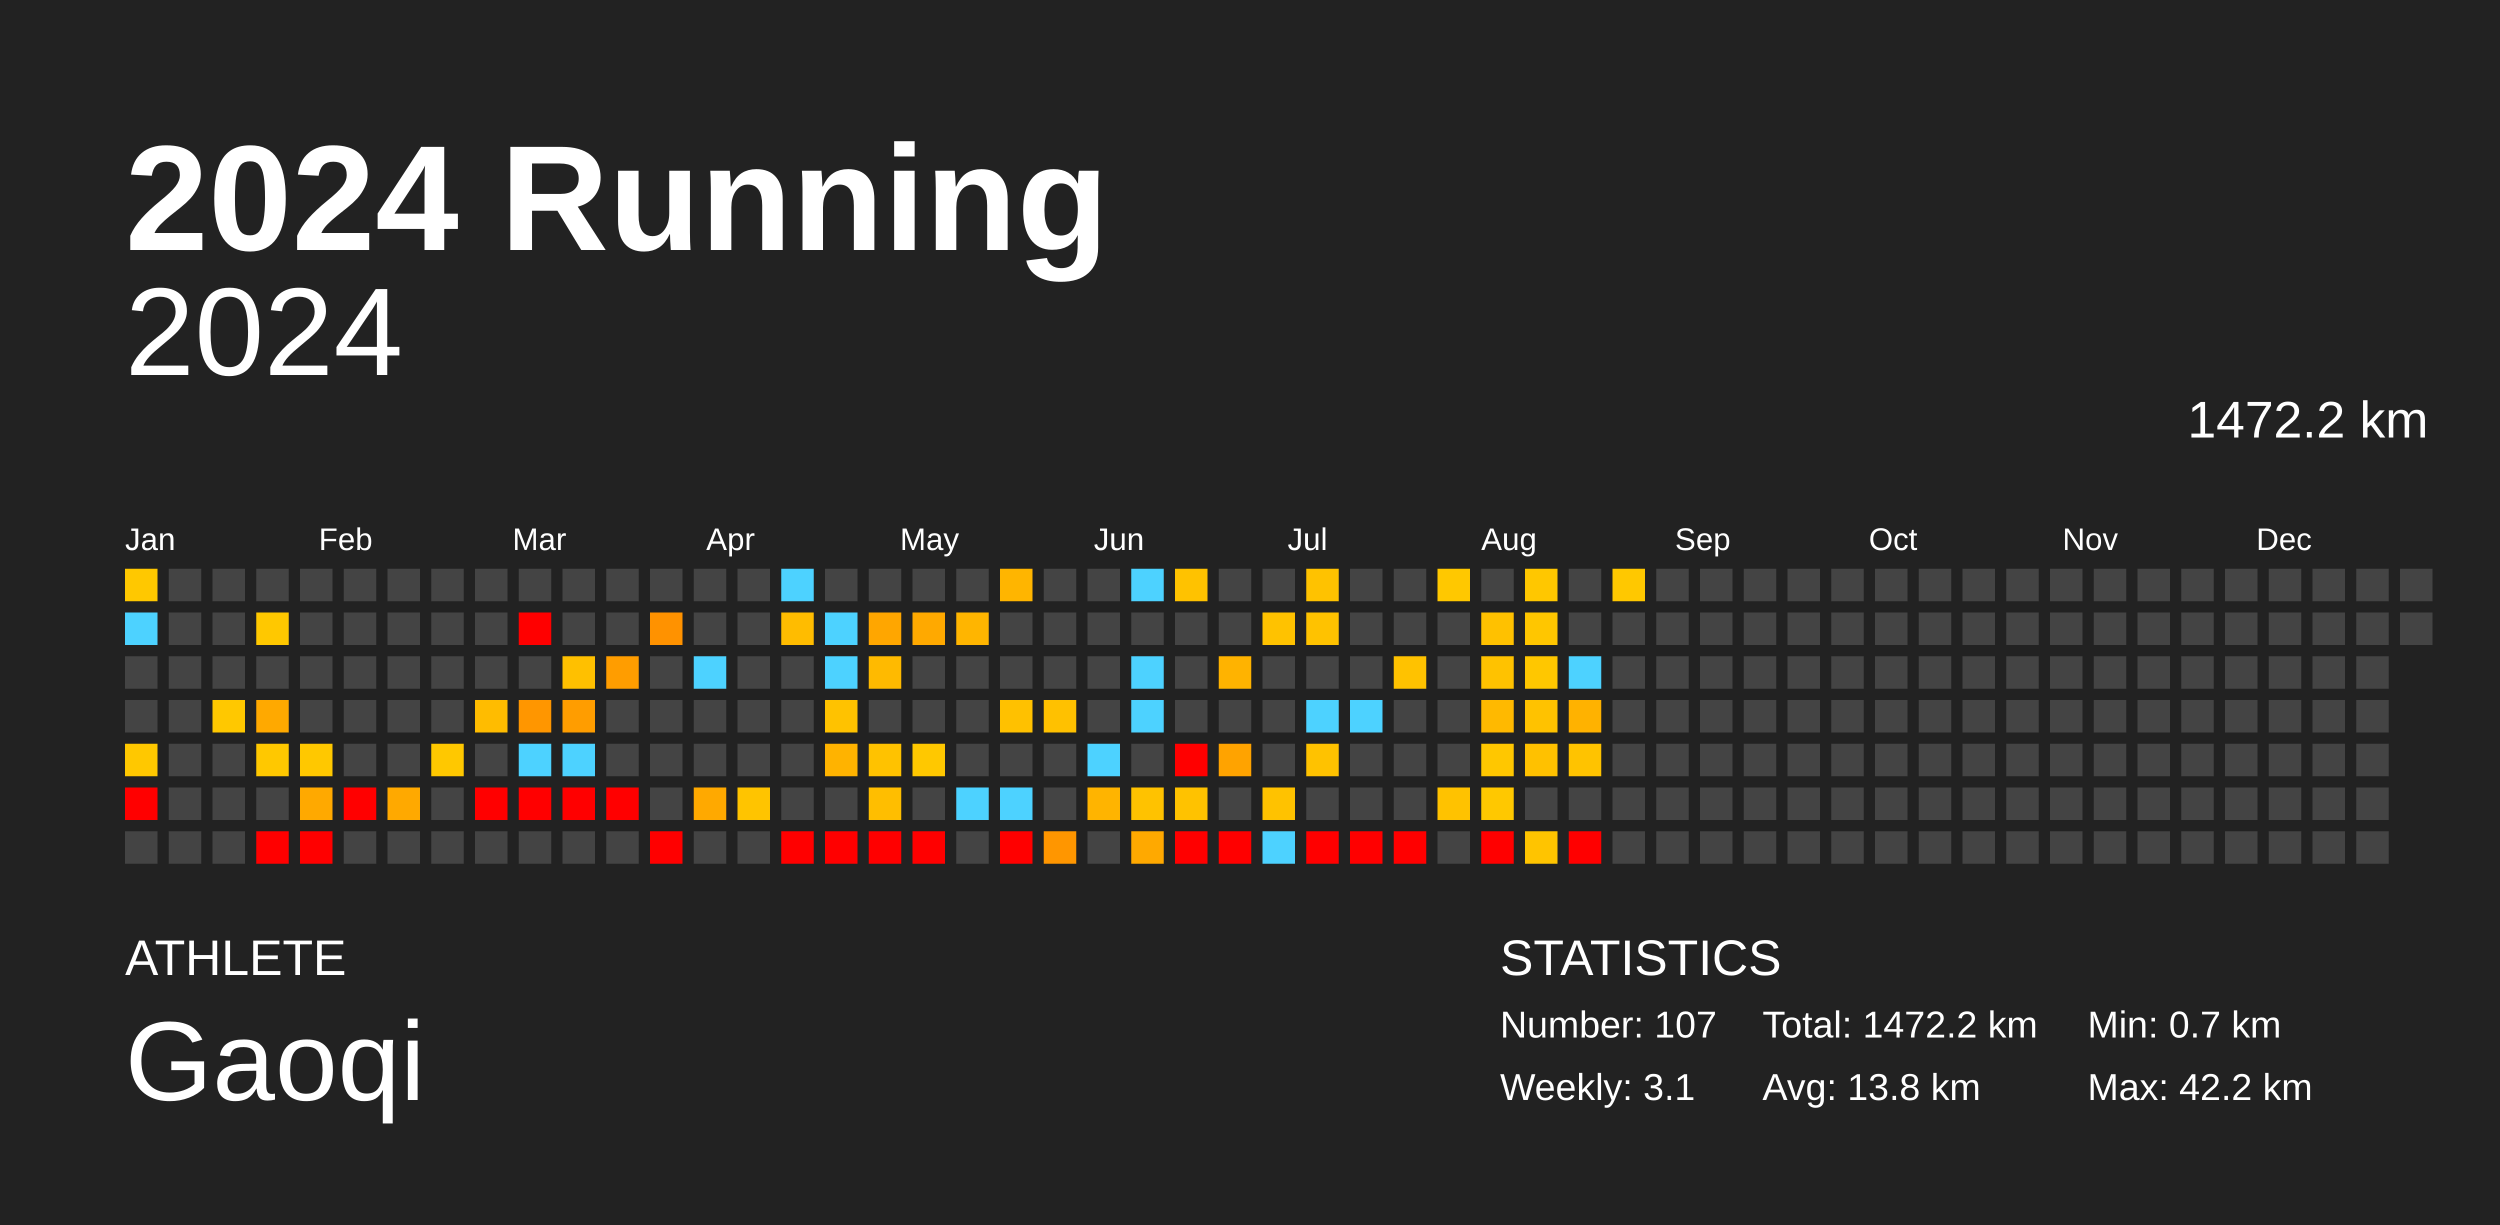
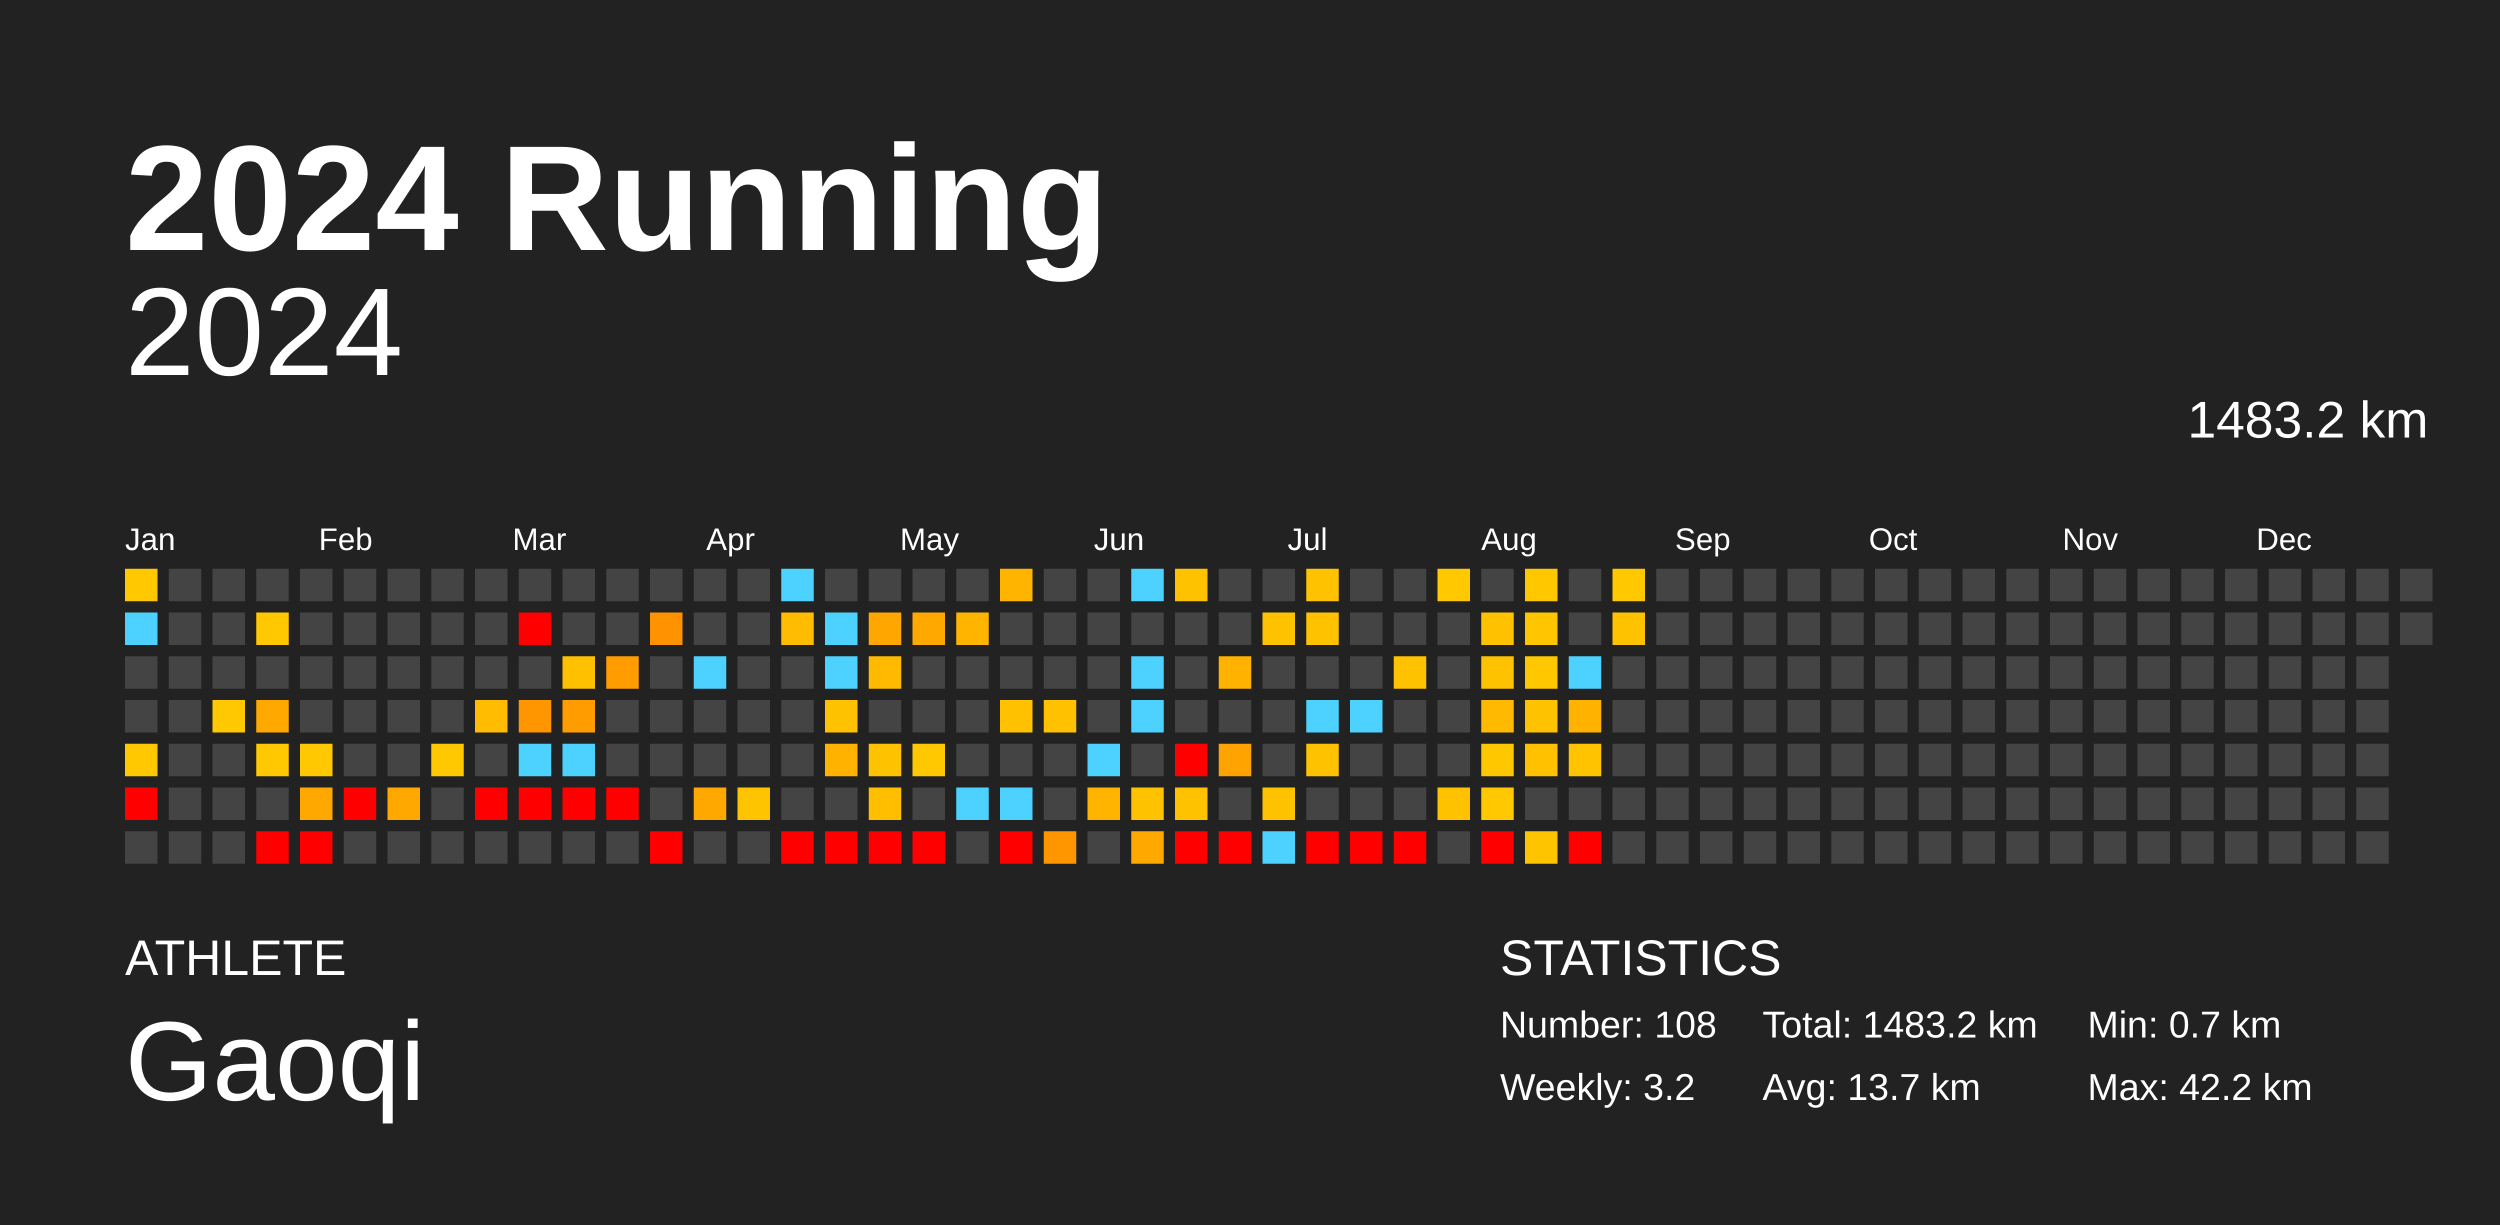
<svg xmlns="http://www.w3.org/2000/svg" baseProfile="full" height="98mm" version="1.1" viewBox="0,0,200,98" width="200mm">
  <defs />
  <rect fill="#222222" height="98" width="200" x="0" y="0" />
  <text fill="#FFFFFF" style="font-size:12px; font-family:Arial; font-weight:bold;" x="10" y="20">2024 Running</text>
  <text fill="#FFFFFF" style="font-size:4px; font-family:Arial" x="10" y="78">ATHLETE</text>
  <text fill="#FFFFFF" style="font-size:9px; font-family:Arial" x="10" y="88">Gaoqi</text>
  <text fill="#FFFFFF" style="font-size:4px; font-family:Arial" x="120" y="78">STATISTICS</text>
-   <text fill="#FFFFFF" style="font-size:3px; font-family:Arial" x="120" y="83">Number: 107</text>
-   <text fill="#FFFFFF" style="font-size:3px; font-family:Arial" x="120" y="88">Weekly: 3.1</text>
-   <text fill="#FFFFFF" style="font-size:3px; font-family:Arial" x="141" y="83">Total: 1472.2 km</text>
-   <text fill="#FFFFFF" style="font-size:3px; font-family:Arial" x="141" y="88">Avg: 13.8 km</text>
+   <text fill="#FFFFFF" style="font-size:3px; font-family:Arial" x="120" y="83">Number: 108</text>
+   <text fill="#FFFFFF" style="font-size:3px; font-family:Arial" x="120" y="88">Weekly: 3.2</text>
+   <text fill="#FFFFFF" style="font-size:3px; font-family:Arial" x="141" y="83">Total: 1483.2 km</text>
+   <text fill="#FFFFFF" style="font-size:3px; font-family:Arial" x="141" y="88">Avg: 13.7 km</text>
  <text fill="#FFFFFF" style="font-size:3px; font-family:Arial" x="167" y="83">Min: 0.7 km</text>
  <text fill="#FFFFFF" style="font-size:3px; font-family:Arial" x="167" y="88">Max: 42.2 km</text>
  <text alignment-baseline="hanging" fill="#FFFFFF" style="font-size:10.0px; font-family:Arial;" x="10" y="30">2024</text>
-   <text alignment-baseline="hanging" fill="#FFFFFF" style="font-size:4.125px; font-family:Arial;" x="175" y="35">1472.2 km</text>
+   <text alignment-baseline="hanging" fill="#FFFFFF" style="font-size:4.125px; font-family:Arial;" x="175" y="35">1483.2 km</text>
  <text fill="#FFFFFF" style="font-size:2.5px; font-family:Arial" x="10.0" y="44">Jan</text>
  <text fill="#FFFFFF" style="font-size:2.5px; font-family:Arial" x="25.5" y="44">Feb</text>
  <text fill="#FFFFFF" style="font-size:2.5px; font-family:Arial" x="41.0" y="44">Mar</text>
  <text fill="#FFFFFF" style="font-size:2.5px; font-family:Arial" x="56.5" y="44">Apr</text>
  <text fill="#FFFFFF" style="font-size:2.5px; font-family:Arial" x="72.0" y="44">May</text>
  <text fill="#FFFFFF" style="font-size:2.5px; font-family:Arial" x="87.5" y="44">Jun</text>
  <text fill="#FFFFFF" style="font-size:2.5px; font-family:Arial" x="103.0" y="44">Jul</text>
  <text fill="#FFFFFF" style="font-size:2.5px; font-family:Arial" x="118.5" y="44">Aug</text>
  <text fill="#FFFFFF" style="font-size:2.5px; font-family:Arial" x="134.0" y="44">Sep</text>
  <text fill="#FFFFFF" style="font-size:2.5px; font-family:Arial" x="149.5" y="44">Oct</text>
  <text fill="#FFFFFF" style="font-size:2.5px; font-family:Arial" x="165.0" y="44">Nov</text>
  <text fill="#FFFFFF" style="font-size:2.5px; font-family:Arial" x="180.5" y="44">Dec</text>
  <rect fill="#ffc800" height="2.6" width="2.6" x="10.0" y="45.5" />
  <rect fill="#4dd2ff" height="2.6" width="2.6" x="10.0" y="49.0" />
  <rect fill="#444444" height="2.6" width="2.6" x="10.0" y="52.5" />
  <rect fill="#444444" height="2.6" width="2.6" x="10.0" y="56.0" />
  <rect fill="#ffc800" height="2.6" width="2.6" x="10.0" y="59.5" />
  <rect fill="red" height="2.6" width="2.6" x="10.0" y="63.0" />
  <rect fill="#444444" height="2.6" width="2.6" x="10.0" y="66.5" />
  <rect fill="#444444" height="2.6" width="2.6" x="13.5" y="45.5" />
  <rect fill="#444444" height="2.6" width="2.6" x="13.5" y="49.0" />
  <rect fill="#444444" height="2.6" width="2.6" x="13.5" y="52.5" />
  <rect fill="#444444" height="2.6" width="2.6" x="13.5" y="56.0" />
  <rect fill="#444444" height="2.6" width="2.6" x="13.5" y="59.5" />
  <rect fill="#444444" height="2.6" width="2.6" x="13.5" y="63.0" />
  <rect fill="#444444" height="2.6" width="2.6" x="13.5" y="66.5" />
  <rect fill="#444444" height="2.6" width="2.6" x="17.0" y="45.5" />
  <rect fill="#444444" height="2.6" width="2.6" x="17.0" y="49.0" />
  <rect fill="#444444" height="2.6" width="2.6" x="17.0" y="52.5" />
  <rect fill="#ffc800" height="2.6" width="2.6" x="17.0" y="56.0" />
  <rect fill="#444444" height="2.6" width="2.6" x="17.0" y="59.5" />
  <rect fill="#444444" height="2.6" width="2.6" x="17.0" y="63.0" />
  <rect fill="#444444" height="2.6" width="2.6" x="17.0" y="66.5" />
  <rect fill="#444444" height="2.6" width="2.6" x="20.5" y="45.5" />
  <rect fill="#ffc800" height="2.6" width="2.6" x="20.5" y="49.0" />
  <rect fill="#444444" height="2.6" width="2.6" x="20.5" y="52.5" />
  <rect fill="#ffa900" height="2.6" width="2.6" x="20.5" y="56.0" />
  <rect fill="#ffc800" height="2.6" width="2.6" x="20.5" y="59.5" />
  <rect fill="#444444" height="2.6" width="2.6" x="20.5" y="63.0" />
  <rect fill="red" height="2.6" width="2.6" x="20.5" y="66.5" />
  <rect fill="#444444" height="2.6" width="2.6" x="24.0" y="45.5" />
  <rect fill="#444444" height="2.6" width="2.6" x="24.0" y="49.0" />
  <rect fill="#444444" height="2.6" width="2.6" x="24.0" y="52.5" />
  <rect fill="#444444" height="2.6" width="2.6" x="24.0" y="56.0" />
  <rect fill="#ffc800" height="2.6" width="2.6" x="24.0" y="59.5" />
  <rect fill="#ffa900" height="2.6" width="2.6" x="24.0" y="63.0" />
  <rect fill="red" height="2.6" width="2.6" x="24.0" y="66.5" />
  <rect fill="#444444" height="2.6" width="2.6" x="27.5" y="45.5" />
  <rect fill="#444444" height="2.6" width="2.6" x="27.5" y="49.0" />
  <rect fill="#444444" height="2.6" width="2.6" x="27.5" y="52.5" />
  <rect fill="#444444" height="2.6" width="2.6" x="27.5" y="56.0" />
  <rect fill="#444444" height="2.6" width="2.6" x="27.5" y="59.5" />
  <rect fill="red" height="2.6" width="2.6" x="27.5" y="63.0" />
  <rect fill="#444444" height="2.6" width="2.6" x="27.5" y="66.5" />
  <rect fill="#444444" height="2.6" width="2.6" x="31.0" y="45.5" />
  <rect fill="#444444" height="2.6" width="2.6" x="31.0" y="49.0" />
  <rect fill="#444444" height="2.6" width="2.6" x="31.0" y="52.5" />
  <rect fill="#444444" height="2.6" width="2.6" x="31.0" y="56.0" />
  <rect fill="#444444" height="2.6" width="2.6" x="31.0" y="59.5" />
  <rect fill="#ffa900" height="2.6" width="2.6" x="31.0" y="63.0" />
  <rect fill="#444444" height="2.6" width="2.6" x="31.0" y="66.5" />
  <rect fill="#444444" height="2.6" width="2.6" x="34.5" y="45.5" />
  <rect fill="#444444" height="2.6" width="2.6" x="34.5" y="49.0" />
  <rect fill="#444444" height="2.6" width="2.6" x="34.5" y="52.5" />
  <rect fill="#444444" height="2.6" width="2.6" x="34.5" y="56.0" />
  <rect fill="#ffc800" height="2.6" width="2.6" x="34.5" y="59.5" />
  <rect fill="#444444" height="2.6" width="2.6" x="34.5" y="63.0" />
  <rect fill="#444444" height="2.6" width="2.6" x="34.5" y="66.5" />
  <rect fill="#444444" height="2.6" width="2.6" x="38.0" y="45.5" />
  <rect fill="#444444" height="2.6" width="2.6" x="38.0" y="49.0" />
  <rect fill="#444444" height="2.6" width="2.6" x="38.0" y="52.5" />
  <rect fill="#ffbc00" height="2.6" width="2.6" x="38.0" y="56.0" />
  <rect fill="#444444" height="2.6" width="2.6" x="38.0" y="59.5" />
  <rect fill="red" height="2.6" width="2.6" x="38.0" y="63.0" />
  <rect fill="#444444" height="2.6" width="2.6" x="38.0" y="66.5" />
  <rect fill="#444444" height="2.6" width="2.6" x="41.5" y="45.5" />
  <rect fill="red" height="2.6" width="2.6" x="41.5" y="49.0" />
  <rect fill="#444444" height="2.6" width="2.6" x="41.5" y="52.5" />
  <rect fill="#ff9600" height="2.6" width="2.6" x="41.5" y="56.0" />
  <rect fill="#4dd2ff" height="2.6" width="2.6" x="41.5" y="59.5" />
  <rect fill="red" height="2.6" width="2.6" x="41.5" y="63.0" />
  <rect fill="#444444" height="2.6" width="2.6" x="41.5" y="66.5" />
  <rect fill="#444444" height="2.6" width="2.6" x="45.0" y="45.5" />
  <rect fill="#444444" height="2.6" width="2.6" x="45.0" y="49.0" />
  <rect fill="#ffc000" height="2.6" width="2.6" x="45.0" y="52.5" />
  <rect fill="#ff9d00" height="2.6" width="2.6" x="45.0" y="56.0" />
  <rect fill="#4dd2ff" height="2.6" width="2.6" x="45.0" y="59.5" />
  <rect fill="red" height="2.6" width="2.6" x="45.0" y="63.0" />
  <rect fill="#444444" height="2.6" width="2.6" x="45.0" y="66.5" />
  <rect fill="#444444" height="2.6" width="2.6" x="48.5" y="45.5" />
  <rect fill="#444444" height="2.6" width="2.6" x="48.5" y="49.0" />
  <rect fill="#ff9d00" height="2.6" width="2.6" x="48.5" y="52.5" />
  <rect fill="#444444" height="2.6" width="2.6" x="48.5" y="56.0" />
  <rect fill="#444444" height="2.6" width="2.6" x="48.5" y="59.5" />
  <rect fill="red" height="2.6" width="2.6" x="48.5" y="63.0" />
  <rect fill="#444444" height="2.6" width="2.6" x="48.5" y="66.5" />
  <rect fill="#444444" height="2.6" width="2.6" x="52.0" y="45.5" />
  <rect fill="#ff9200" height="2.6" width="2.6" x="52.0" y="49.0" />
  <rect fill="#444444" height="2.6" width="2.6" x="52.0" y="52.5" />
  <rect fill="#444444" height="2.6" width="2.6" x="52.0" y="56.0" />
  <rect fill="#444444" height="2.6" width="2.6" x="52.0" y="59.5" />
  <rect fill="#444444" height="2.6" width="2.6" x="52.0" y="63.0" />
  <rect fill="red" height="2.6" width="2.6" x="52.0" y="66.5" />
  <rect fill="#444444" height="2.6" width="2.6" x="55.5" y="45.5" />
  <rect fill="#444444" height="2.6" width="2.6" x="55.5" y="49.0" />
  <rect fill="#4dd2ff" height="2.6" width="2.6" x="55.5" y="52.5" />
  <rect fill="#444444" height="2.6" width="2.6" x="55.5" y="56.0" />
  <rect fill="#444444" height="2.6" width="2.6" x="55.5" y="59.5" />
  <rect fill="#ffa900" height="2.6" width="2.6" x="55.5" y="63.0" />
  <rect fill="#444444" height="2.6" width="2.6" x="55.5" y="66.5" />
  <rect fill="#444444" height="2.6" width="2.6" x="59.0" y="45.5" />
  <rect fill="#444444" height="2.6" width="2.6" x="59.0" y="49.0" />
  <rect fill="#444444" height="2.6" width="2.6" x="59.0" y="52.5" />
  <rect fill="#444444" height="2.6" width="2.6" x="59.0" y="56.0" />
  <rect fill="#444444" height="2.6" width="2.6" x="59.0" y="59.5" />
  <rect fill="#ffc400" height="2.6" width="2.6" x="59.0" y="63.0" />
  <rect fill="#444444" height="2.6" width="2.6" x="59.0" y="66.5" />
  <rect fill="#4dd2ff" height="2.6" width="2.6" x="62.5" y="45.5" />
  <rect fill="#ffbc00" height="2.6" width="2.6" x="62.5" y="49.0" />
  <rect fill="#444444" height="2.6" width="2.6" x="62.5" y="52.5" />
  <rect fill="#444444" height="2.6" width="2.6" x="62.5" y="56.0" />
  <rect fill="#444444" height="2.6" width="2.6" x="62.5" y="59.5" />
  <rect fill="#444444" height="2.6" width="2.6" x="62.5" y="63.0" />
  <rect fill="red" height="2.6" width="2.6" x="62.5" y="66.5" />
  <rect fill="#444444" height="2.6" width="2.6" x="66.0" y="45.5" />
  <rect fill="#4dd2ff" height="2.6" width="2.6" x="66.0" y="49.0" />
  <rect fill="#4dd2ff" height="2.6" width="2.6" x="66.0" y="52.5" />
  <rect fill="#ffc200" height="2.6" width="2.6" x="66.0" y="56.0" />
  <rect fill="#ffb300" height="2.6" width="2.6" x="66.0" y="59.5" />
  <rect fill="#444444" height="2.6" width="2.6" x="66.0" y="63.0" />
  <rect fill="red" height="2.6" width="2.6" x="66.0" y="66.5" />
  <rect fill="#444444" height="2.6" width="2.6" x="69.5" y="45.5" />
  <rect fill="#ffa600" height="2.6" width="2.6" x="69.5" y="49.0" />
  <rect fill="#ffba00" height="2.6" width="2.6" x="69.5" y="52.5" />
  <rect fill="#444444" height="2.6" width="2.6" x="69.5" y="56.0" />
  <rect fill="#ffc200" height="2.6" width="2.6" x="69.5" y="59.5" />
  <rect fill="#ffbe00" height="2.6" width="2.6" x="69.5" y="63.0" />
  <rect fill="red" height="2.6" width="2.6" x="69.5" y="66.5" />
  <rect fill="#444444" height="2.6" width="2.6" x="73.0" y="45.5" />
  <rect fill="#ffa900" height="2.6" width="2.6" x="73.0" y="49.0" />
  <rect fill="#444444" height="2.6" width="2.6" x="73.0" y="52.5" />
  <rect fill="#444444" height="2.6" width="2.6" x="73.0" y="56.0" />
  <rect fill="#ffc800" height="2.6" width="2.6" x="73.0" y="59.5" />
  <rect fill="#444444" height="2.6" width="2.6" x="73.0" y="63.0" />
  <rect fill="red" height="2.6" width="2.6" x="73.0" y="66.5" />
  <rect fill="#444444" height="2.6" width="2.6" x="76.5" y="45.5" />
  <rect fill="#ffb500" height="2.6" width="2.6" x="76.5" y="49.0" />
  <rect fill="#444444" height="2.6" width="2.6" x="76.5" y="52.5" />
  <rect fill="#444444" height="2.6" width="2.6" x="76.5" y="56.0" />
  <rect fill="#444444" height="2.6" width="2.6" x="76.5" y="59.5" />
  <rect fill="#4dd2ff" height="2.6" width="2.6" x="76.5" y="63.0" />
  <rect fill="#444444" height="2.6" width="2.6" x="76.5" y="66.5" />
  <rect fill="#ffb500" height="2.6" width="2.6" x="80.0" y="45.5" />
  <rect fill="#444444" height="2.6" width="2.6" x="80.0" y="49.0" />
  <rect fill="#444444" height="2.6" width="2.6" x="80.0" y="52.5" />
  <rect fill="#ffc100" height="2.6" width="2.6" x="80.0" y="56.0" />
  <rect fill="#444444" height="2.6" width="2.6" x="80.0" y="59.5" />
  <rect fill="#4dd2ff" height="2.6" width="2.6" x="80.0" y="63.0" />
  <rect fill="red" height="2.6" width="2.6" x="80.0" y="66.5" />
  <rect fill="#444444" height="2.6" width="2.6" x="83.5" y="45.5" />
  <rect fill="#444444" height="2.6" width="2.6" x="83.5" y="49.0" />
  <rect fill="#444444" height="2.6" width="2.6" x="83.5" y="52.5" />
  <rect fill="#ffc100" height="2.6" width="2.6" x="83.5" y="56.0" />
  <rect fill="#444444" height="2.6" width="2.6" x="83.5" y="59.5" />
  <rect fill="#444444" height="2.6" width="2.6" x="83.5" y="63.0" />
  <rect fill="#ff9600" height="2.6" width="2.6" x="83.5" y="66.5" />
  <rect fill="#444444" height="2.6" width="2.6" x="87.0" y="45.5" />
  <rect fill="#444444" height="2.6" width="2.6" x="87.0" y="49.0" />
  <rect fill="#444444" height="2.6" width="2.6" x="87.0" y="52.5" />
  <rect fill="#444444" height="2.6" width="2.6" x="87.0" y="56.0" />
  <rect fill="#4dd2ff" height="2.6" width="2.6" x="87.0" y="59.5" />
  <rect fill="#ffb400" height="2.6" width="2.6" x="87.0" y="63.0" />
  <rect fill="#444444" height="2.6" width="2.6" x="87.0" y="66.5" />
  <rect fill="#4dd2ff" height="2.6" width="2.6" x="90.5" y="45.5" />
  <rect fill="#444444" height="2.6" width="2.6" x="90.5" y="49.0" />
  <rect fill="#4dd2ff" height="2.6" width="2.6" x="90.5" y="52.5" />
  <rect fill="#4dd2ff" height="2.6" width="2.6" x="90.5" y="56.0" />
  <rect fill="#444444" height="2.6" width="2.6" x="90.5" y="59.5" />
  <rect fill="#ffc200" height="2.6" width="2.6" x="90.5" y="63.0" />
  <rect fill="#ffa900" height="2.6" width="2.6" x="90.5" y="66.5" />
  <rect fill="#ffc200" height="2.6" width="2.6" x="94.0" y="45.5" />
  <rect fill="#444444" height="2.6" width="2.6" x="94.0" y="49.0" />
  <rect fill="#444444" height="2.6" width="2.6" x="94.0" y="52.5" />
  <rect fill="#444444" height="2.6" width="2.6" x="94.0" y="56.0" />
  <rect fill="red" height="2.6" width="2.6" x="94.0" y="59.5" />
  <rect fill="#ffc200" height="2.6" width="2.6" x="94.0" y="63.0" />
  <rect fill="red" height="2.6" width="2.6" x="94.0" y="66.5" />
  <rect fill="#444444" height="2.6" width="2.6" x="97.5" y="45.5" />
  <rect fill="#444444" height="2.6" width="2.6" x="97.5" y="49.0" />
  <rect fill="#ffb300" height="2.6" width="2.6" x="97.5" y="52.5" />
  <rect fill="#444444" height="2.6" width="2.6" x="97.5" y="56.0" />
  <rect fill="#ffa300" height="2.6" width="2.6" x="97.5" y="59.5" />
  <rect fill="#444444" height="2.6" width="2.6" x="97.5" y="63.0" />
  <rect fill="red" height="2.6" width="2.6" x="97.5" y="66.5" />
  <rect fill="#444444" height="2.6" width="2.6" x="101.0" y="45.5" />
  <rect fill="#ffc200" height="2.6" width="2.6" x="101.0" y="49.0" />
  <rect fill="#444444" height="2.6" width="2.6" x="101.0" y="52.5" />
  <rect fill="#444444" height="2.6" width="2.6" x="101.0" y="56.0" />
  <rect fill="#444444" height="2.6" width="2.6" x="101.0" y="59.5" />
  <rect fill="#ffc200" height="2.6" width="2.6" x="101.0" y="63.0" />
  <rect fill="#4dd2ff" height="2.6" width="2.6" x="101.0" y="66.5" />
  <rect fill="#ffc200" height="2.6" width="2.6" x="104.5" y="45.5" />
  <rect fill="#ffc200" height="2.6" width="2.6" x="104.5" y="49.0" />
  <rect fill="#444444" height="2.6" width="2.6" x="104.5" y="52.5" />
  <rect fill="#4dd2ff" height="2.6" width="2.6" x="104.5" y="56.0" />
  <rect fill="#ffc200" height="2.6" width="2.6" x="104.5" y="59.5" />
  <rect fill="#444444" height="2.6" width="2.6" x="104.5" y="63.0" />
  <rect fill="red" height="2.6" width="2.6" x="104.5" y="66.5" />
  <rect fill="#444444" height="2.6" width="2.6" x="108.0" y="45.5" />
  <rect fill="#444444" height="2.6" width="2.6" x="108.0" y="49.0" />
  <rect fill="#444444" height="2.6" width="2.6" x="108.0" y="52.5" />
  <rect fill="#4dd2ff" height="2.6" width="2.6" x="108.0" y="56.0" />
  <rect fill="#444444" height="2.6" width="2.6" x="108.0" y="59.5" />
  <rect fill="#444444" height="2.6" width="2.6" x="108.0" y="63.0" />
  <rect fill="red" height="2.6" width="2.6" x="108.0" y="66.5" />
  <rect fill="#444444" height="2.6" width="2.6" x="111.5" y="45.5" />
  <rect fill="#444444" height="2.6" width="2.6" x="111.5" y="49.0" />
  <rect fill="#ffc200" height="2.6" width="2.6" x="111.5" y="52.5" />
  <rect fill="#444444" height="2.6" width="2.6" x="111.5" y="56.0" />
  <rect fill="#444444" height="2.6" width="2.6" x="111.5" y="59.5" />
  <rect fill="#444444" height="2.6" width="2.6" x="111.5" y="63.0" />
  <rect fill="red" height="2.6" width="2.6" x="111.5" y="66.5" />
  <rect fill="#ffc800" height="2.6" width="2.6" x="115.0" y="45.5" />
  <rect fill="#444444" height="2.6" width="2.6" x="115.0" y="49.0" />
  <rect fill="#444444" height="2.6" width="2.6" x="115.0" y="52.5" />
  <rect fill="#444444" height="2.6" width="2.6" x="115.0" y="56.0" />
  <rect fill="#444444" height="2.6" width="2.6" x="115.0" y="59.5" />
  <rect fill="#ffc200" height="2.6" width="2.6" x="115.0" y="63.0" />
  <rect fill="#444444" height="2.6" width="2.6" x="115.0" y="66.5" />
  <rect fill="#444444" height="2.6" width="2.6" x="118.5" y="45.5" />
  <rect fill="#ffc100" height="2.6" width="2.6" x="118.5" y="49.0" />
  <rect fill="#ffc200" height="2.6" width="2.6" x="118.5" y="52.5" />
  <rect fill="#ffb900" height="2.6" width="2.6" x="118.5" y="56.0" />
  <rect fill="#ffc700" height="2.6" width="2.6" x="118.5" y="59.5" />
  <rect fill="#ffc800" height="2.6" width="2.6" x="118.5" y="63.0" />
  <rect fill="red" height="2.6" width="2.6" x="118.5" y="66.5" />
  <rect fill="#ffc700" height="2.6" width="2.6" x="122.0" y="45.5" />
  <rect fill="#ffc600" height="2.6" width="2.6" x="122.0" y="49.0" />
  <rect fill="#ffc700" height="2.6" width="2.6" x="122.0" y="52.5" />
  <rect fill="#ffc200" height="2.6" width="2.6" x="122.0" y="56.0" />
  <rect fill="#ffc100" height="2.6" width="2.6" x="122.0" y="59.5" />
  <rect fill="#444444" height="2.6" width="2.6" x="122.0" y="63.0" />
  <rect fill="#ffc400" height="2.6" width="2.6" x="122.0" y="66.5" />
  <rect fill="#444444" height="2.6" width="2.6" x="125.5" y="45.5" />
  <rect fill="#444444" height="2.6" width="2.6" x="125.5" y="49.0" />
  <rect fill="#4dd2ff" height="2.6" width="2.6" x="125.5" y="52.5" />
  <rect fill="#ffb200" height="2.6" width="2.6" x="125.5" y="56.0" />
  <rect fill="#ffc300" height="2.6" width="2.6" x="125.5" y="59.5" />
  <rect fill="#444444" height="2.6" width="2.6" x="125.5" y="63.0" />
  <rect fill="red" height="2.6" width="2.6" x="125.5" y="66.5" />
  <rect fill="#ffc800" height="2.6" width="2.6" x="129.0" y="45.5" />
-   <rect fill="#444444" height="2.6" width="2.6" x="129.0" y="49.0" />
+   <rect fill="#ffc200" height="2.6" width="2.6" x="129.0" y="49.0" />
  <rect fill="#444444" height="2.6" width="2.6" x="129.0" y="52.5" />
  <rect fill="#444444" height="2.6" width="2.6" x="129.0" y="56.0" />
  <rect fill="#444444" height="2.6" width="2.6" x="129.0" y="59.5" />
  <rect fill="#444444" height="2.6" width="2.6" x="129.0" y="63.0" />
  <rect fill="#444444" height="2.6" width="2.6" x="129.0" y="66.5" />
  <rect fill="#444444" height="2.6" width="2.6" x="132.5" y="45.5" />
  <rect fill="#444444" height="2.6" width="2.6" x="132.5" y="49.0" />
  <rect fill="#444444" height="2.6" width="2.6" x="132.5" y="52.5" />
  <rect fill="#444444" height="2.6" width="2.6" x="132.5" y="56.0" />
  <rect fill="#444444" height="2.6" width="2.6" x="132.5" y="59.5" />
  <rect fill="#444444" height="2.6" width="2.6" x="132.5" y="63.0" />
  <rect fill="#444444" height="2.6" width="2.6" x="132.5" y="66.5" />
  <rect fill="#444444" height="2.6" width="2.6" x="136.0" y="45.5" />
  <rect fill="#444444" height="2.6" width="2.6" x="136.0" y="49.0" />
  <rect fill="#444444" height="2.6" width="2.6" x="136.0" y="52.5" />
  <rect fill="#444444" height="2.6" width="2.6" x="136.0" y="56.0" />
  <rect fill="#444444" height="2.6" width="2.6" x="136.0" y="59.5" />
  <rect fill="#444444" height="2.6" width="2.6" x="136.0" y="63.0" />
  <rect fill="#444444" height="2.6" width="2.6" x="136.0" y="66.5" />
  <rect fill="#444444" height="2.6" width="2.6" x="139.5" y="45.5" />
  <rect fill="#444444" height="2.6" width="2.6" x="139.5" y="49.0" />
  <rect fill="#444444" height="2.6" width="2.6" x="139.5" y="52.5" />
  <rect fill="#444444" height="2.6" width="2.6" x="139.5" y="56.0" />
  <rect fill="#444444" height="2.6" width="2.6" x="139.5" y="59.5" />
  <rect fill="#444444" height="2.6" width="2.6" x="139.5" y="63.0" />
  <rect fill="#444444" height="2.6" width="2.6" x="139.5" y="66.5" />
  <rect fill="#444444" height="2.6" width="2.6" x="143.0" y="45.5" />
  <rect fill="#444444" height="2.6" width="2.6" x="143.0" y="49.0" />
  <rect fill="#444444" height="2.6" width="2.6" x="143.0" y="52.5" />
  <rect fill="#444444" height="2.6" width="2.6" x="143.0" y="56.0" />
  <rect fill="#444444" height="2.6" width="2.6" x="143.0" y="59.5" />
  <rect fill="#444444" height="2.6" width="2.6" x="143.0" y="63.0" />
  <rect fill="#444444" height="2.6" width="2.6" x="143.0" y="66.5" />
  <rect fill="#444444" height="2.6" width="2.6" x="146.5" y="45.5" />
  <rect fill="#444444" height="2.6" width="2.6" x="146.5" y="49.0" />
  <rect fill="#444444" height="2.6" width="2.6" x="146.5" y="52.5" />
  <rect fill="#444444" height="2.6" width="2.6" x="146.5" y="56.0" />
  <rect fill="#444444" height="2.6" width="2.6" x="146.5" y="59.5" />
  <rect fill="#444444" height="2.6" width="2.6" x="146.5" y="63.0" />
  <rect fill="#444444" height="2.6" width="2.6" x="146.5" y="66.5" />
  <rect fill="#444444" height="2.6" width="2.6" x="150.0" y="45.5" />
  <rect fill="#444444" height="2.6" width="2.6" x="150.0" y="49.0" />
  <rect fill="#444444" height="2.6" width="2.6" x="150.0" y="52.5" />
  <rect fill="#444444" height="2.6" width="2.6" x="150.0" y="56.0" />
  <rect fill="#444444" height="2.6" width="2.6" x="150.0" y="59.5" />
  <rect fill="#444444" height="2.6" width="2.6" x="150.0" y="63.0" />
  <rect fill="#444444" height="2.6" width="2.6" x="150.0" y="66.5" />
  <rect fill="#444444" height="2.6" width="2.6" x="153.5" y="45.5" />
  <rect fill="#444444" height="2.6" width="2.6" x="153.5" y="49.0" />
  <rect fill="#444444" height="2.6" width="2.6" x="153.5" y="52.5" />
  <rect fill="#444444" height="2.6" width="2.6" x="153.5" y="56.0" />
  <rect fill="#444444" height="2.6" width="2.6" x="153.5" y="59.5" />
  <rect fill="#444444" height="2.6" width="2.6" x="153.5" y="63.0" />
  <rect fill="#444444" height="2.6" width="2.6" x="153.5" y="66.5" />
  <rect fill="#444444" height="2.6" width="2.6" x="157.0" y="45.5" />
  <rect fill="#444444" height="2.6" width="2.6" x="157.0" y="49.0" />
  <rect fill="#444444" height="2.6" width="2.6" x="157.0" y="52.5" />
  <rect fill="#444444" height="2.6" width="2.6" x="157.0" y="56.0" />
  <rect fill="#444444" height="2.6" width="2.6" x="157.0" y="59.5" />
  <rect fill="#444444" height="2.6" width="2.6" x="157.0" y="63.0" />
  <rect fill="#444444" height="2.6" width="2.6" x="157.0" y="66.5" />
  <rect fill="#444444" height="2.6" width="2.6" x="160.5" y="45.5" />
  <rect fill="#444444" height="2.6" width="2.6" x="160.5" y="49.0" />
  <rect fill="#444444" height="2.6" width="2.6" x="160.5" y="52.5" />
  <rect fill="#444444" height="2.6" width="2.6" x="160.5" y="56.0" />
  <rect fill="#444444" height="2.6" width="2.6" x="160.5" y="59.5" />
  <rect fill="#444444" height="2.6" width="2.6" x="160.5" y="63.0" />
  <rect fill="#444444" height="2.6" width="2.6" x="160.5" y="66.5" />
  <rect fill="#444444" height="2.6" width="2.6" x="164.0" y="45.5" />
  <rect fill="#444444" height="2.6" width="2.6" x="164.0" y="49.0" />
  <rect fill="#444444" height="2.6" width="2.6" x="164.0" y="52.5" />
  <rect fill="#444444" height="2.6" width="2.6" x="164.0" y="56.0" />
  <rect fill="#444444" height="2.6" width="2.6" x="164.0" y="59.5" />
  <rect fill="#444444" height="2.6" width="2.6" x="164.0" y="63.0" />
  <rect fill="#444444" height="2.6" width="2.6" x="164.0" y="66.5" />
  <rect fill="#444444" height="2.6" width="2.6" x="167.5" y="45.5" />
  <rect fill="#444444" height="2.6" width="2.6" x="167.5" y="49.0" />
  <rect fill="#444444" height="2.6" width="2.6" x="167.5" y="52.5" />
  <rect fill="#444444" height="2.6" width="2.6" x="167.5" y="56.0" />
  <rect fill="#444444" height="2.6" width="2.6" x="167.5" y="59.5" />
  <rect fill="#444444" height="2.6" width="2.6" x="167.5" y="63.0" />
  <rect fill="#444444" height="2.6" width="2.6" x="167.5" y="66.5" />
  <rect fill="#444444" height="2.6" width="2.6" x="171.0" y="45.5" />
  <rect fill="#444444" height="2.6" width="2.6" x="171.0" y="49.0" />
  <rect fill="#444444" height="2.6" width="2.6" x="171.0" y="52.5" />
  <rect fill="#444444" height="2.6" width="2.6" x="171.0" y="56.0" />
  <rect fill="#444444" height="2.6" width="2.6" x="171.0" y="59.5" />
  <rect fill="#444444" height="2.6" width="2.6" x="171.0" y="63.0" />
  <rect fill="#444444" height="2.6" width="2.6" x="171.0" y="66.5" />
  <rect fill="#444444" height="2.6" width="2.6" x="174.5" y="45.5" />
  <rect fill="#444444" height="2.6" width="2.6" x="174.5" y="49.0" />
  <rect fill="#444444" height="2.6" width="2.6" x="174.5" y="52.5" />
  <rect fill="#444444" height="2.6" width="2.6" x="174.5" y="56.0" />
  <rect fill="#444444" height="2.6" width="2.6" x="174.5" y="59.5" />
  <rect fill="#444444" height="2.6" width="2.6" x="174.5" y="63.0" />
  <rect fill="#444444" height="2.6" width="2.6" x="174.5" y="66.5" />
  <rect fill="#444444" height="2.6" width="2.6" x="178.0" y="45.5" />
  <rect fill="#444444" height="2.6" width="2.6" x="178.0" y="49.0" />
  <rect fill="#444444" height="2.6" width="2.6" x="178.0" y="52.5" />
  <rect fill="#444444" height="2.6" width="2.6" x="178.0" y="56.0" />
  <rect fill="#444444" height="2.6" width="2.6" x="178.0" y="59.5" />
  <rect fill="#444444" height="2.6" width="2.6" x="178.0" y="63.0" />
  <rect fill="#444444" height="2.6" width="2.6" x="178.0" y="66.5" />
  <rect fill="#444444" height="2.6" width="2.6" x="181.5" y="45.5" />
  <rect fill="#444444" height="2.6" width="2.6" x="181.5" y="49.0" />
  <rect fill="#444444" height="2.6" width="2.6" x="181.5" y="52.5" />
  <rect fill="#444444" height="2.6" width="2.6" x="181.5" y="56.0" />
  <rect fill="#444444" height="2.6" width="2.6" x="181.5" y="59.5" />
  <rect fill="#444444" height="2.6" width="2.6" x="181.5" y="63.0" />
  <rect fill="#444444" height="2.6" width="2.6" x="181.5" y="66.5" />
  <rect fill="#444444" height="2.6" width="2.6" x="185.0" y="45.5" />
  <rect fill="#444444" height="2.6" width="2.6" x="185.0" y="49.0" />
  <rect fill="#444444" height="2.6" width="2.6" x="185.0" y="52.5" />
  <rect fill="#444444" height="2.6" width="2.6" x="185.0" y="56.0" />
  <rect fill="#444444" height="2.6" width="2.6" x="185.0" y="59.5" />
  <rect fill="#444444" height="2.6" width="2.6" x="185.0" y="63.0" />
  <rect fill="#444444" height="2.6" width="2.6" x="185.0" y="66.5" />
  <rect fill="#444444" height="2.6" width="2.6" x="188.5" y="45.5" />
  <rect fill="#444444" height="2.6" width="2.6" x="188.5" y="49.0" />
  <rect fill="#444444" height="2.6" width="2.6" x="188.5" y="52.5" />
  <rect fill="#444444" height="2.6" width="2.6" x="188.5" y="56.0" />
  <rect fill="#444444" height="2.6" width="2.6" x="188.5" y="59.5" />
  <rect fill="#444444" height="2.6" width="2.6" x="188.5" y="63.0" />
  <rect fill="#444444" height="2.6" width="2.6" x="188.5" y="66.5" />
  <rect fill="#444444" height="2.6" width="2.6" x="192.0" y="45.5" />
  <rect fill="#444444" height="2.6" width="2.6" x="192.0" y="49.0" />
</svg>
